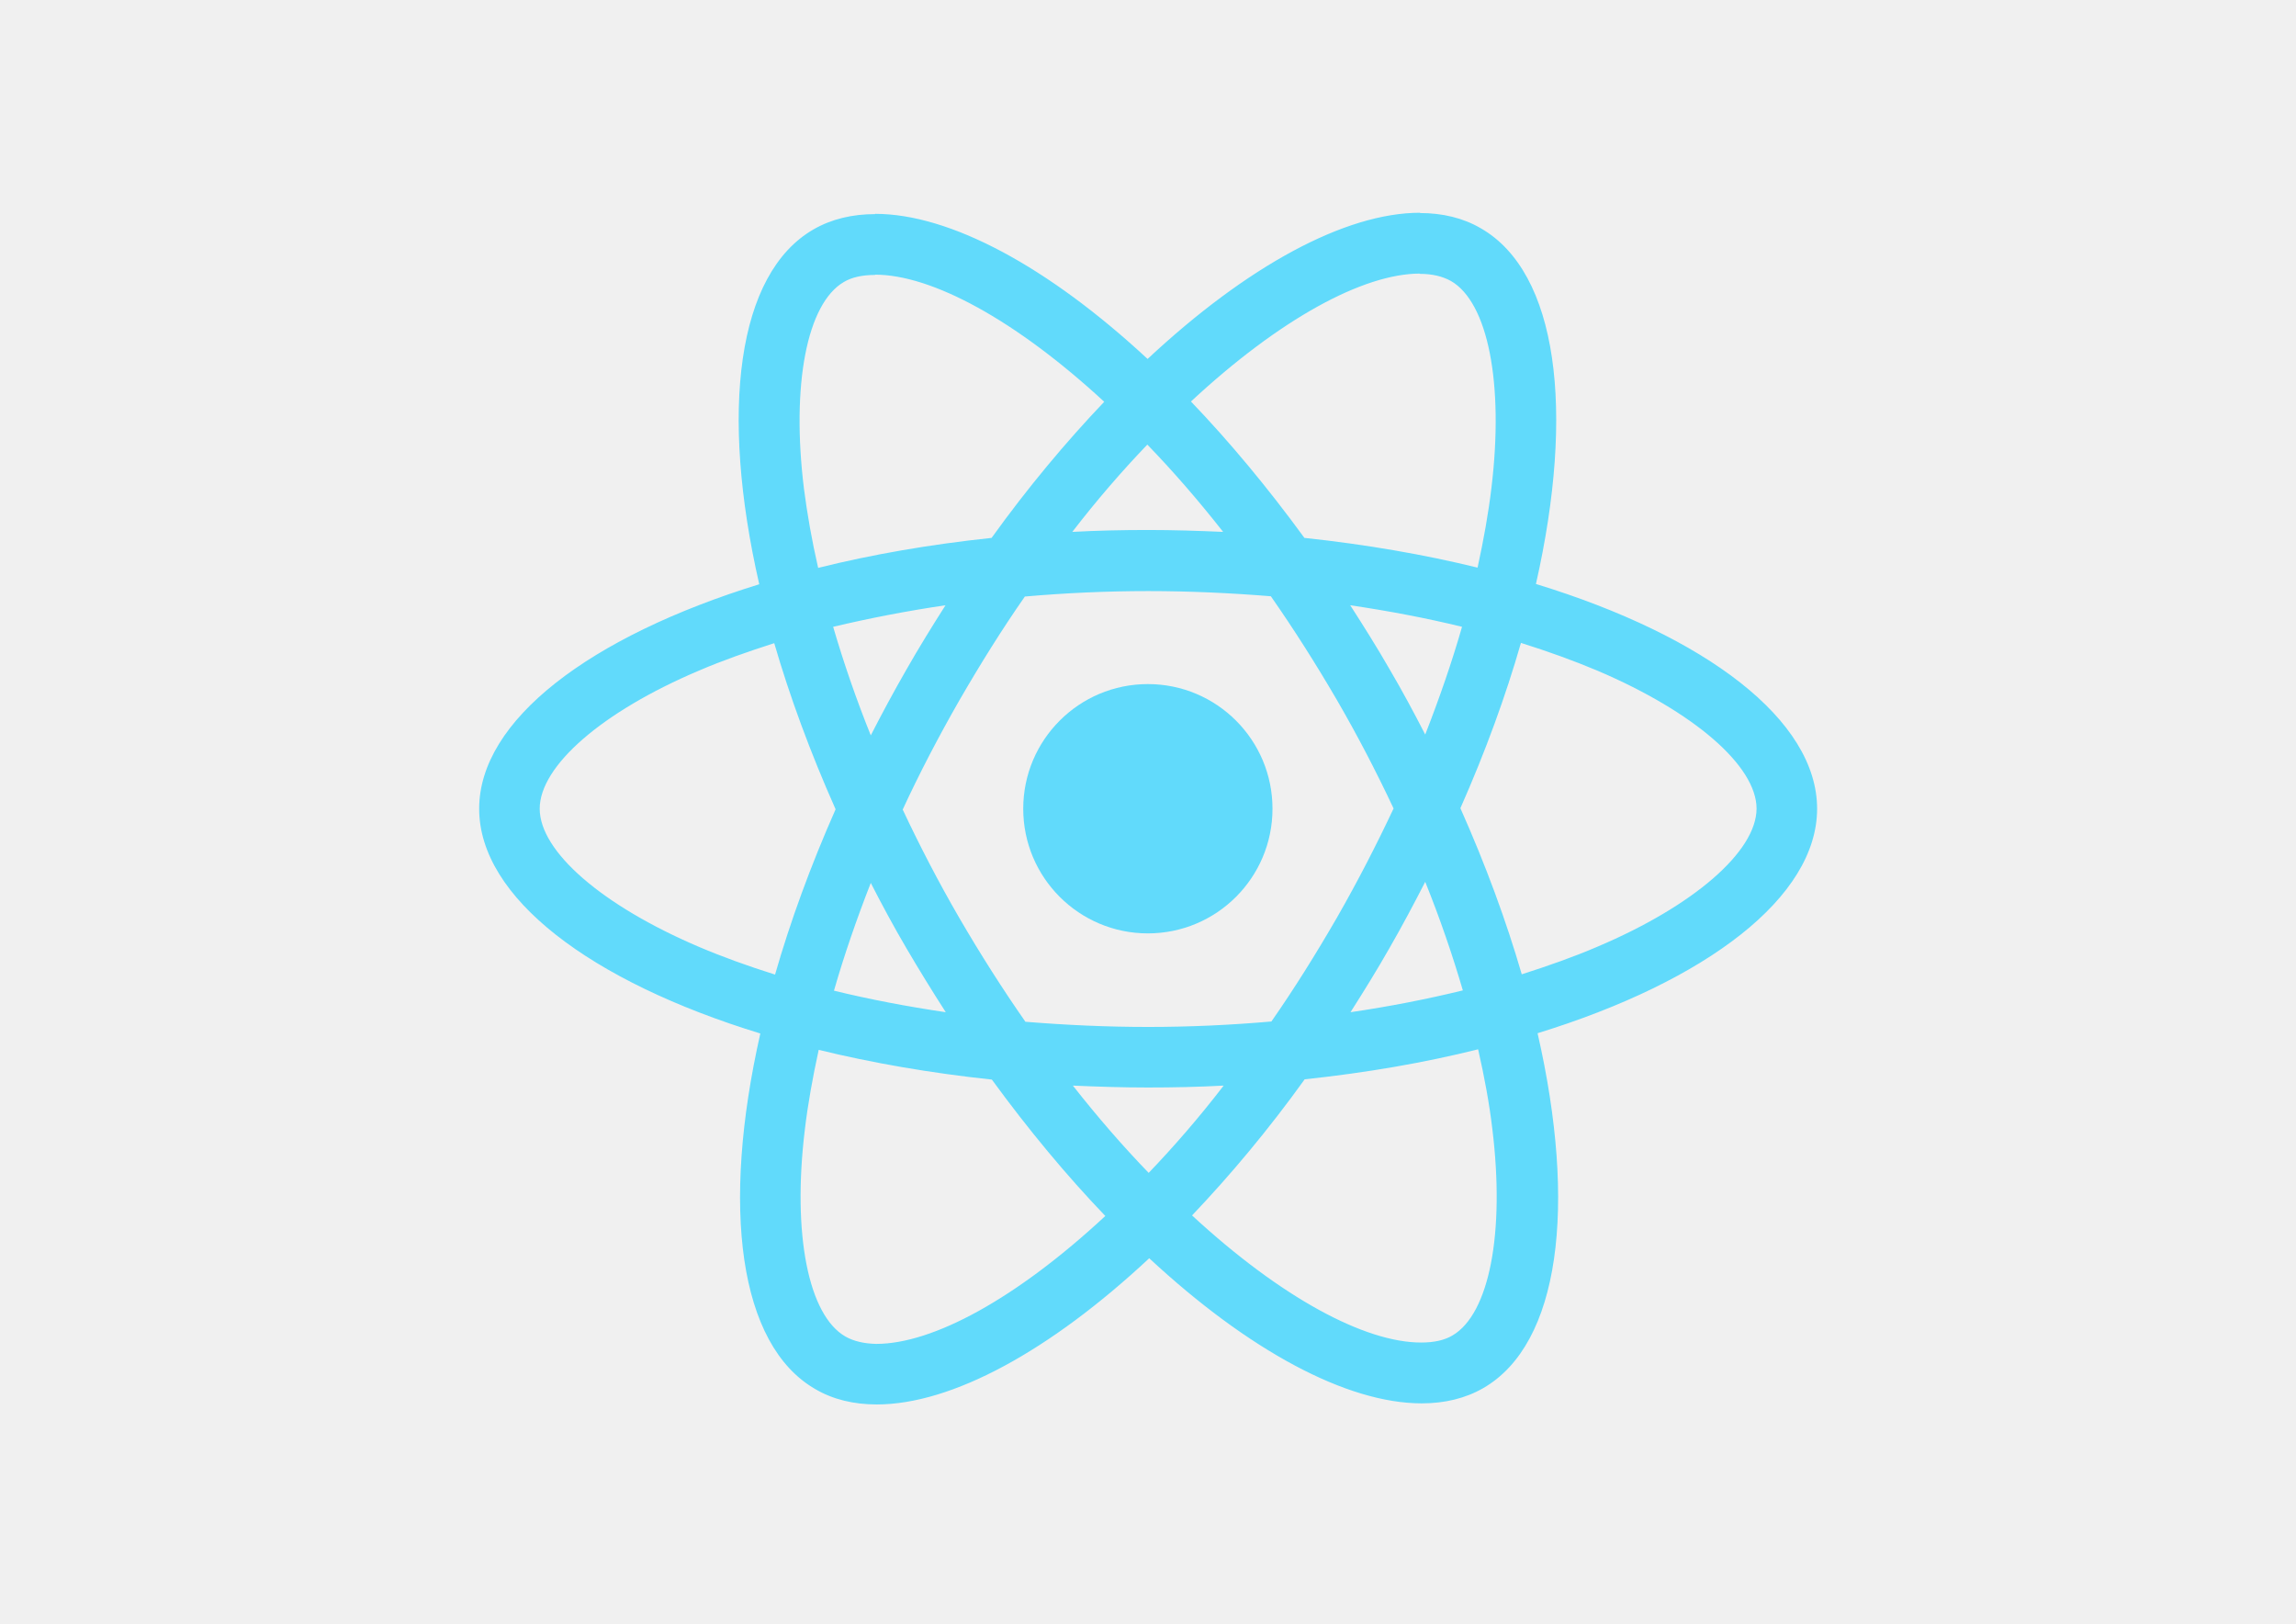
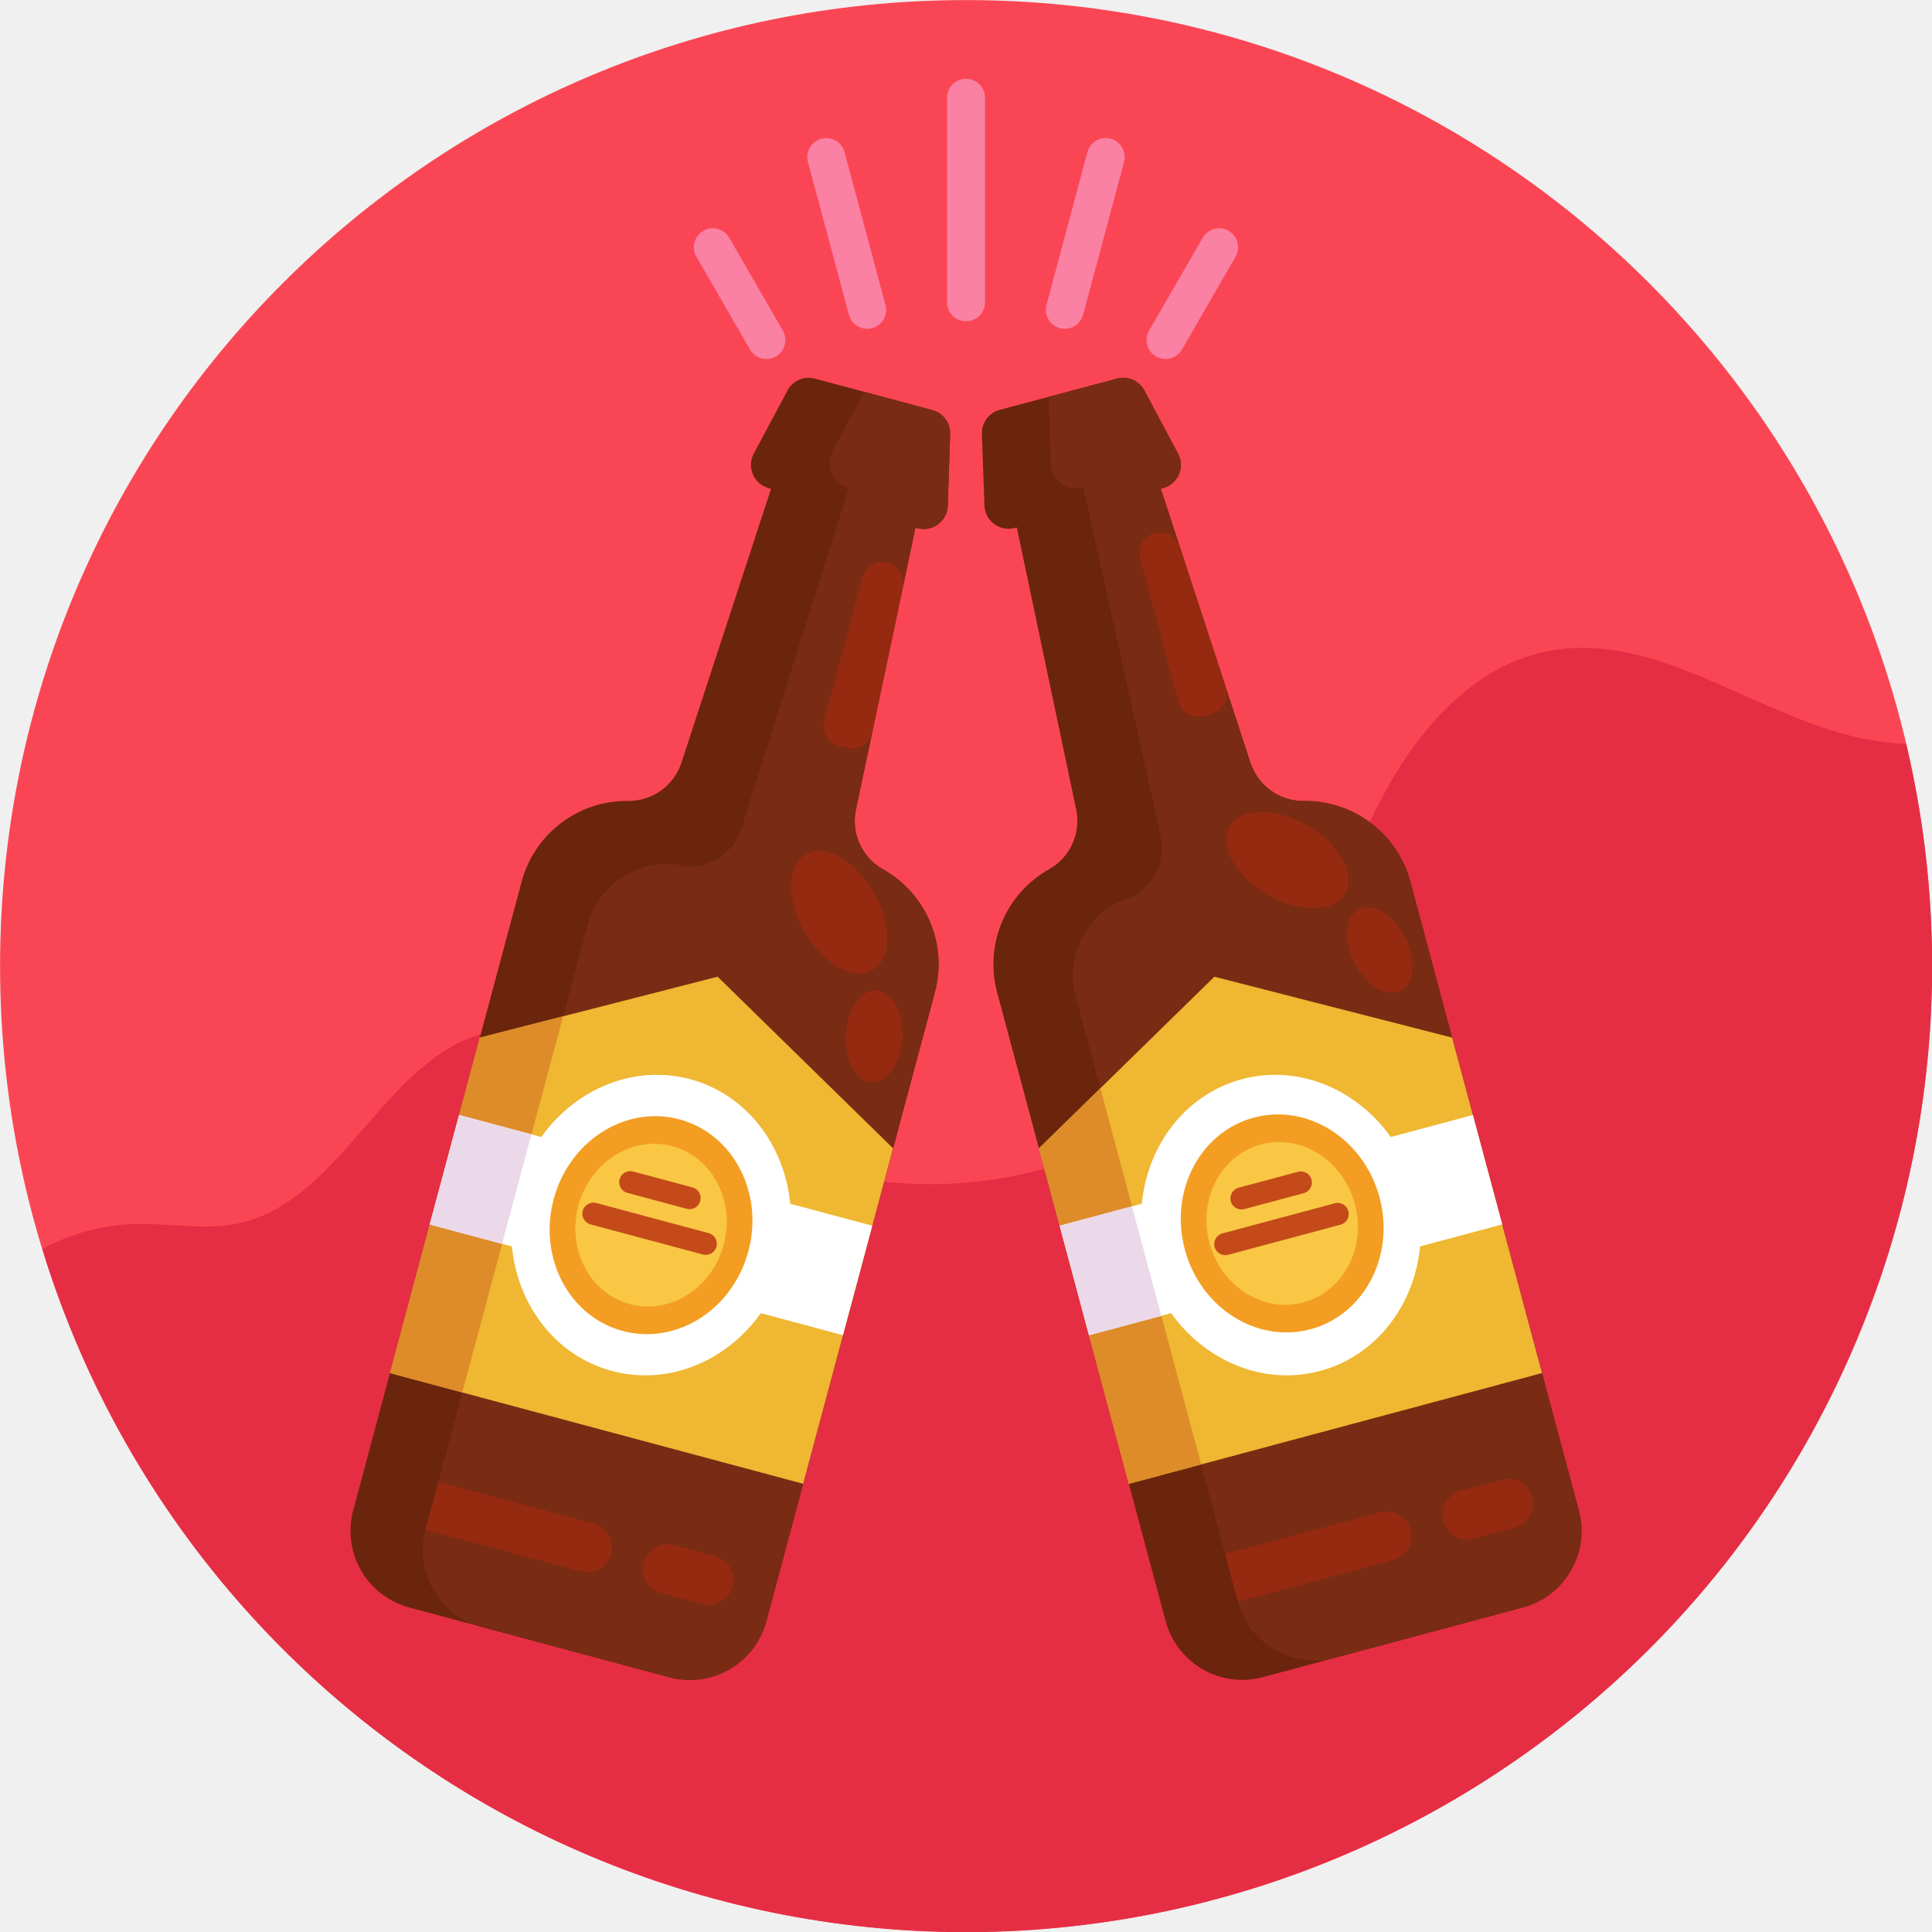
- <svg xmlns="http://www.w3.org/2000/svg" viewBox="0 0 841.9 595.3">
-   <g fill="#61DAFB">
-     <path d="M666.3 296.5c0-32.5-40.7-63.3-103.1-82.4 14.4-63.6 8-114.2-20.2-130.4-6.5-3.8-14.1-5.6-22.4-5.6v22.3c4.6 0 8.3.9 11.4 2.6 13.6 7.8 19.5 37.5 14.9 75.7-1.1 9.4-2.9 19.3-5.1 29.4-19.6-4.8-41-8.5-63.5-10.9-13.5-18.5-27.5-35.3-41.6-50 32.6-30.3 63.2-46.9 84-46.9V78c-27.5 0-63.5 19.6-99.9 53.6-36.4-33.8-72.4-53.2-99.9-53.2v22.3c20.7 0 51.4 16.5 84 46.6-14 14.7-28 31.4-41.3 49.9-22.6 2.4-44 6.1-63.6 11-2.3-10-4-19.7-5.2-29-4.7-38.2 1.1-67.9 14.6-75.8 3-1.8 6.9-2.6 11.5-2.6V78.5c-8.4 0-16 1.8-22.6 5.6-28.1 16.2-34.4 66.7-19.9 130.1-62.2 19.2-102.7 49.9-102.7 82.3 0 32.5 40.7 63.3 103.1 82.4-14.4 63.6-8 114.2 20.2 130.4 6.5 3.8 14.1 5.6 22.5 5.6 27.5 0 63.5-19.6 99.9-53.6 36.4 33.8 72.4 53.2 99.9 53.2 8.4 0 16-1.8 22.6-5.6 28.1-16.2 34.4-66.7 19.9-130.1 62-19.1 102.5-49.9 102.5-82.3zm-130.2-66.7c-3.7 12.9-8.3 26.2-13.5 39.5-4.1-8-8.4-16-13.1-24-4.6-8-9.5-15.8-14.4-23.4 14.2 2.1 27.9 4.7 41 7.9zm-45.8 106.5c-7.8 13.5-15.8 26.3-24.1 38.2-14.9 1.3-30 2-45.2 2-15.1 0-30.2-.7-45-1.9-8.3-11.9-16.4-24.6-24.2-38-7.6-13.1-14.5-26.4-20.8-39.8 6.2-13.4 13.2-26.8 20.7-39.9 7.8-13.5 15.8-26.3 24.1-38.2 14.9-1.3 30-2 45.2-2 15.1 0 30.2.7 45 1.9 8.3 11.9 16.4 24.6 24.2 38 7.6 13.1 14.5 26.4 20.8 39.8-6.3 13.4-13.2 26.8-20.7 39.9zm32.3-13c5.4 13.4 10 26.8 13.8 39.8-13.1 3.2-26.9 5.9-41.2 8 4.9-7.7 9.8-15.6 14.4-23.7 4.6-8 8.9-16.1 13-24.1zM421.2 430c-9.3-9.6-18.6-20.3-27.8-32 9 .4 18.2.7 27.5.7 9.4 0 18.7-.2 27.8-.7-9 11.7-18.3 22.4-27.5 32zm-74.4-58.9c-14.2-2.1-27.9-4.7-41-7.9 3.7-12.9 8.3-26.2 13.5-39.5 4.1 8 8.4 16 13.1 24 4.7 8 9.5 15.8 14.4 23.4zM420.7 163c9.3 9.6 18.6 20.3 27.8 32-9-.4-18.2-.7-27.5-.7-9.4 0-18.7.2-27.8.7 9-11.7 18.3-22.4 27.5-32zm-74 58.9c-4.9 7.7-9.8 15.6-14.4 23.7-4.6 8-8.9 16-13 24-5.4-13.4-10-26.8-13.8-39.8 13.1-3.1 26.9-5.8 41.2-7.9zm-90.5 125.2c-35.4-15.1-58.3-34.9-58.3-50.6 0-15.7 22.9-35.6 58.3-50.6 8.6-3.7 18-7 27.7-10.1 5.7 19.6 13.2 40 22.5 60.9-9.2 20.8-16.6 41.1-22.2 60.6-9.9-3.1-19.3-6.5-28-10.2zM310 490c-13.6-7.8-19.5-37.5-14.9-75.7 1.1-9.4 2.9-19.3 5.1-29.4 19.6 4.8 41 8.5 63.5 10.9 13.5 18.5 27.5 35.3 41.6 50-32.6 30.3-63.2 46.9-84 46.9-4.5-.1-8.3-1-11.3-2.7zm237.2-76.2c4.7 38.2-1.1 67.9-14.6 75.8-3 1.8-6.9 2.6-11.5 2.6-20.7 0-51.4-16.5-84-46.6 14-14.7 28-31.4 41.3-49.9 22.6-2.4 44-6.1 63.6-11 2.3 10.1 4.1 19.8 5.2 29.1zm38.5-66.7c-8.6 3.7-18 7-27.7 10.1-5.7-19.6-13.2-40-22.5-60.9 9.2-20.8 16.6-41.1 22.2-60.6 9.9 3.1 19.3 6.5 28.1 10.2 35.4 15.1 58.3 34.9 58.3 50.6-.1 15.7-23 35.6-58.4 50.6zM320.8 78.4z" />
-     <circle cx="420.9" cy="296.5" r="45.7" />
-     <path d="M520.5 78.1z" />
-   </g>
+ <svg xmlns="http://www.w3.org/2000/svg" id="Icons" viewBox="0 0 512 512">
+   <defs>
+     <style>.cls-3{fill:#6b250c}.cls-4{fill:#7a2b13}.cls-5{fill:#962a11}.cls-6{fill:#efb732}.cls-7{fill:#dd8c29}.cls-8{fill:#fff}.cls-9{fill:#ebd9ea}.cls-10{fill:#f39e22}.cls-11{fill:#f9c744}.cls-12{fill:#c44a1a}.cls-13{fill:#fa80a4}</style>
+   </defs>
+   <circle cx="256" cy="256" r="255.98" style="fill:#fa4654" />
+   <path d="M11.24 331a255.6 255.6 0 0 0 158.91 166.16c133.19 47.41 279.6-22.12 327-155.31a254.7 254.7 0 0 0 8-144.69 76.79 76.79 0 0 1-15.63-2.42c-27.1-7.13-52.4-27.8-79.84-22.08-18.82 3.92-33 19.74-42.27 36.57s-15.14 35.48-25.35 51.77a112.53 112.53 0 0 1-153.75 36.47C170.12 286.44 152 269.44 131 273.19c-28.5 5.11-39.74 45.21-68.09 51.07-9.15 1.88-18.6-.24-27.92.12A54.35 54.35 0 0 0 11.24 331z" style="fill:#e52e44" />
+   <path class="cls-3" d="M247.75 263 203.1 429.61a21 21 0 0 1-25.75 14.88L108.47 426a21 21 0 0 1-14.87-25.73l44.64-166.63a28.86 28.86 0 0 1 28.19-21.39 14.69 14.69 0 0 0 14.16-10.14l23.74-72.58-.57-.15a6.37 6.37 0 0 1-4-9.17l8.92-16.71a6.36 6.36 0 0 1 7.27-3.17l31.09 8.33a6.38 6.38 0 0 1 4.76 6.34l-.63 19a6.39 6.39 0 0 1-8 6l-.57-.15-15.76 74.65a14.69 14.69 0 0 0 7.16 15.87A28.85 28.85 0 0 1 247.75 263z" />
+   <path class="cls-4" d="M247.75 263 203.1 429.61a21 21 0 0 1-25.75 14.88l-49.73-13.33a21 21 0 0 1-14.86-25.76l43-160.33a21.67 21.67 0 0 1 26.57-15.36 14.72 14.72 0 0 0 14.16-10.14l28.44-90.16a.26.26 0 0 0-.19-.3 6.62 6.62 0 0 1-4.13-9.53l8.4-15.74 18.1 4.85a6.38 6.38 0 0 1 4.69 6.31l-.63 19a6.39 6.39 0 0 1-8 6l-.57-.15-15.76 74.65a14.69 14.69 0 0 0 7.16 15.87A28.85 28.85 0 0 1 247.75 263z" />
+   <ellipse class="cls-5" cx="222.41" cy="241.74" rx="10.57" ry="17.69" transform="rotate(-30 222.403 241.753)" />
+   <ellipse class="cls-5" cx="231.66" cy="274.66" rx="12.17" ry="7.51" transform="rotate(-86.78 231.635 274.658)" />
+   <path class="cls-5" d="M113.62 398.87h42.59a6.56 6.56 0 0 1 6.56 6.56 6.56 6.56 0 0 1-6.56 6.56h-42.59v-13.12z" transform="rotate(15 138.183 405.424)" />
+   <rect class="cls-5" x="170.21" y="410.71" width="24.35" height="13.12" rx="6.56" transform="rotate(15 182.397 417.26)" />
+   <path class="cls-5" d="M235.3 149.12a5.49 5.49 0 0 1 3.95 6.43L231.16 194a5.49 5.49 0 0 1-6.8 4.17l-2.06-.55a5.48 5.48 0 0 1-3.88-6.72l10.15-37.9a5.49 5.49 0 0 1 6.73-3.88z" />
+   <path class="cls-6" d="m236.67 304.32-23.82 88.9-109.5-29.34 23.82-88.9 22.05-5.65 40.96-10.49 46.49 45.48z" />
+   <path class="cls-7" d="m149.22 269.33-26.71 99.69-19.16-5.14 23.82-88.9 22.05-5.65z" />
+   <path class="cls-8" d="M231.17 324.83 209.41 319c-1.49-15.57-11.59-29-26.51-33s-30.38 2.57-39.46 15.32l-21.77-5.83-7.78 29 21.77 5.83c1.49 15.58 11.58 29 26.51 33s30.38-2.57 39.46-15.32l21.76 5.84z" />
+   <path class="cls-9" transform="rotate(15 127.35 312.576)" d="M117.44 297.54h19.84v30.06h-19.84z" />
+   <ellipse class="cls-10" cx="172.53" cy="324.68" rx="29.03" ry="26.71" transform="rotate(-75 172.532 324.68)" />
+   <ellipse class="cls-11" cx="172.53" cy="324.68" rx="21.67" ry="19.94" transform="rotate(-75 172.532 324.68)" />
+   <rect class="cls-12" x="163.81" y="312.47" width="22.15" height="5.87" rx="2.94" transform="rotate(15 174.898 315.396)" />
+   <rect class="cls-12" x="153.8" y="322.7" width="36.7" height="5.87" rx="2.94" transform="rotate(15 172.152 325.649)" />
+   <path class="cls-3" d="m373.76 233.65 44.64 166.62A21 21 0 0 1 403.54 426l-68.87 18.46a21 21 0 0 1-25.77-14.88L264.25 263A28.87 28.87 0 0 1 278 230.37a14.7 14.7 0 0 0 7.19-15.86l-15.73-74.73-.57.15a6.38 6.38 0 0 1-8-6l-.68-18.93a6.38 6.38 0 0 1 4.71-6.38l31.08-8.29a6.39 6.39 0 0 1 7.29 3.16l8.92 16.72a6.39 6.39 0 0 1-4 9.17l-.57.15 23.74 72.58a14.71 14.71 0 0 0 14.16 10.15 28.85 28.85 0 0 1 28.22 21.39z" />
+   <path class="cls-4" d="m373.76 233.65 44.64 166.62A21 21 0 0 1 403.54 426l-49.73 13.33a21 21 0 0 1-25.74-14.88l-43-160.34a21.67 21.67 0 0 1 15.34-26.58 14.74 14.74 0 0 0 7.19-15.86l-20.46-92.3a.25.25 0 0 0-.31-.16 6.63 6.63 0 0 1-8.35-6.19l-.6-17.83 18.1-4.85a6.39 6.39 0 0 1 7.29 3.16l8.92 16.72a6.39 6.39 0 0 1-4 9.17l-.57.15 23.74 72.58a14.71 14.71 0 0 0 14.16 10.15 28.85 28.85 0 0 1 28.24 21.38z" />
+   <ellipse class="cls-5" cx="341.19" cy="227.92" rx="10.57" ry="17.69" transform="rotate(-60 341.19 227.92)" />
+   <ellipse class="cls-5" cx="365.66" cy="251.8" rx="7.51" ry="12.17" transform="rotate(-26.78 365.596 251.778)" />
+   <path class="cls-5" d="M325.53 405.22h42.59a6.56 6.56 0 0 1 6.56 6.56 6.56 6.56 0 0 1-6.56 6.56h-42.59v-13.12z" transform="rotate(-15 350.085 411.79)" />
+   <rect class="cls-5" x="382.11" y="393.38" width="24.35" height="13.12" rx="6.56" transform="rotate(-15 394.298 399.953)" />
+   <path class="cls-5" d="M306 141.26a5.48 5.48 0 0 1 6.64 3.6l12.21 37.33a5.48 5.48 0 0 1-3.8 7l-2.06.55a5.48 5.48 0 0 1-6.72-3.88L302.16 148a5.48 5.48 0 0 1 3.84-6.74z" />
+   <path class="cls-6" d="m384.83 274.98 23.82 88.9-109.5 29.35-23.82-88.91 16.28-15.92 30.21-29.56 63.01 16.14z" />
+   <path class="cls-7" d="m291.61 288.4 26.71 99.69-19.17 5.14-23.82-88.91 16.28-15.92z" />
+   <path class="cls-8" d="m390.33 295.49-21.77 5.83C359.48 288.57 344 282 329.1 286s-25 17.42-26.51 33l-21.76 5.83 7.78 29 21.76-5.83c9.08 12.74 24.53 19.31 39.46 15.31s25-17.41 26.51-33l21.77-5.83z" />
+   <path class="cls-9" transform="rotate(-15 294.314 336.793)" d="M284.38 321.75h19.84v30.06h-19.84z" />
+   <ellipse class="cls-10" cx="339.47" cy="324.68" rx="26.71" ry="29.03" transform="rotate(-15 337.893 323.23)" />
+   <ellipse class="cls-11" cx="339.47" cy="324.68" rx="19.94" ry="21.67" transform="rotate(-15 337.893 323.23)" />
+   <rect class="cls-12" x="325.79" y="312.54" width="22.15" height="5.87" rx="2.94" transform="rotate(-15 336.88 315.467)" />
+   <rect class="cls-12" x="321.26" y="322.77" width="36.7" height="5.87" rx="2.94" transform="rotate(-15 339.625 325.72)" />
+   <rect class="cls-13" x="250.98" y="20.88" width="10.05" height="64.26" rx="5.02" />
+   <rect class="cls-13" x="219.37" y="35.88" width="10.05" height="51.97" rx="5.02" transform="rotate(-15 224.41 61.883)" />
+   <rect class="cls-13" x="190.98" y="58.59" width="10.05" height="38.45" rx="5.02" transform="rotate(-30 196.008 77.82)" />
+   <rect class="cls-13" x="282.58" y="35.88" width="10.05" height="51.97" rx="5.02" transform="rotate(-165 287.606 61.865)" />
+   <rect class="cls-13" x="310.97" y="58.59" width="10.05" height="38.45" rx="5.02" transform="rotate(-150 315.991 77.815)" />
</svg>
